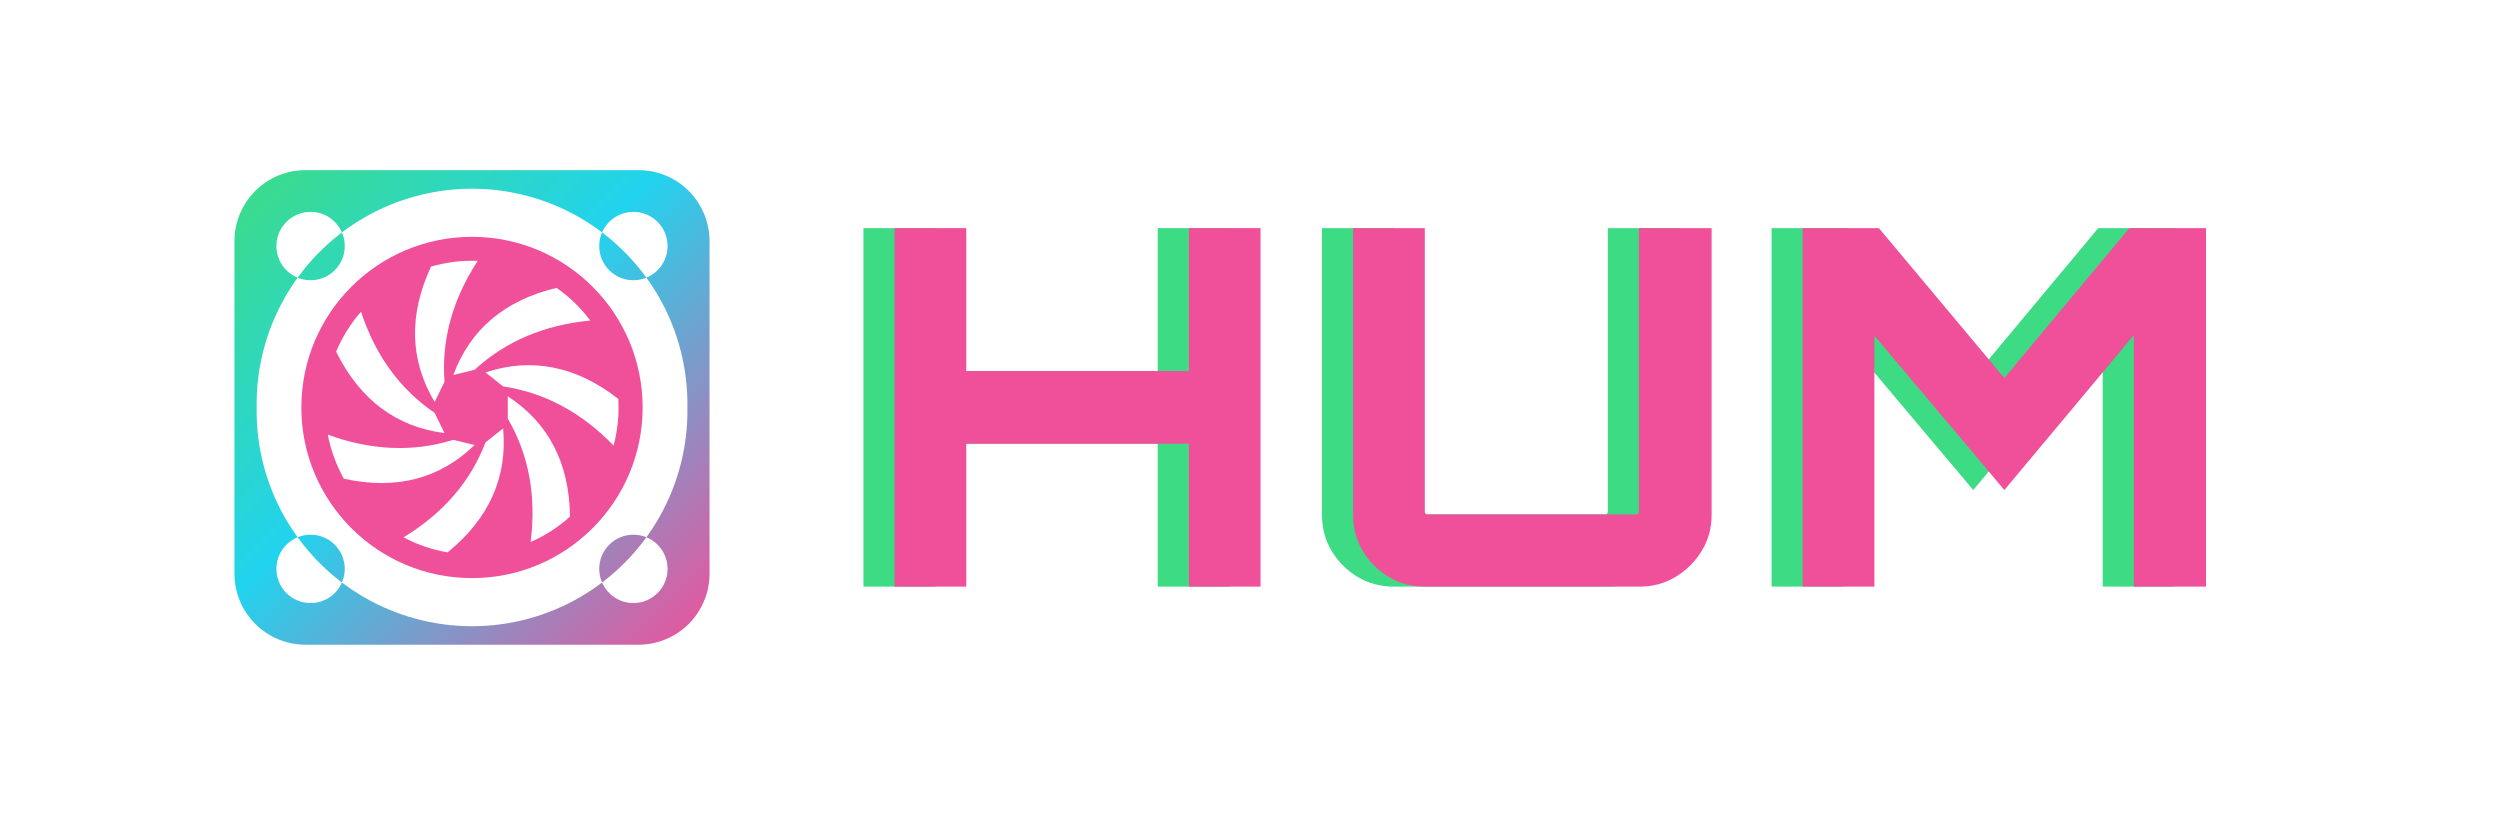
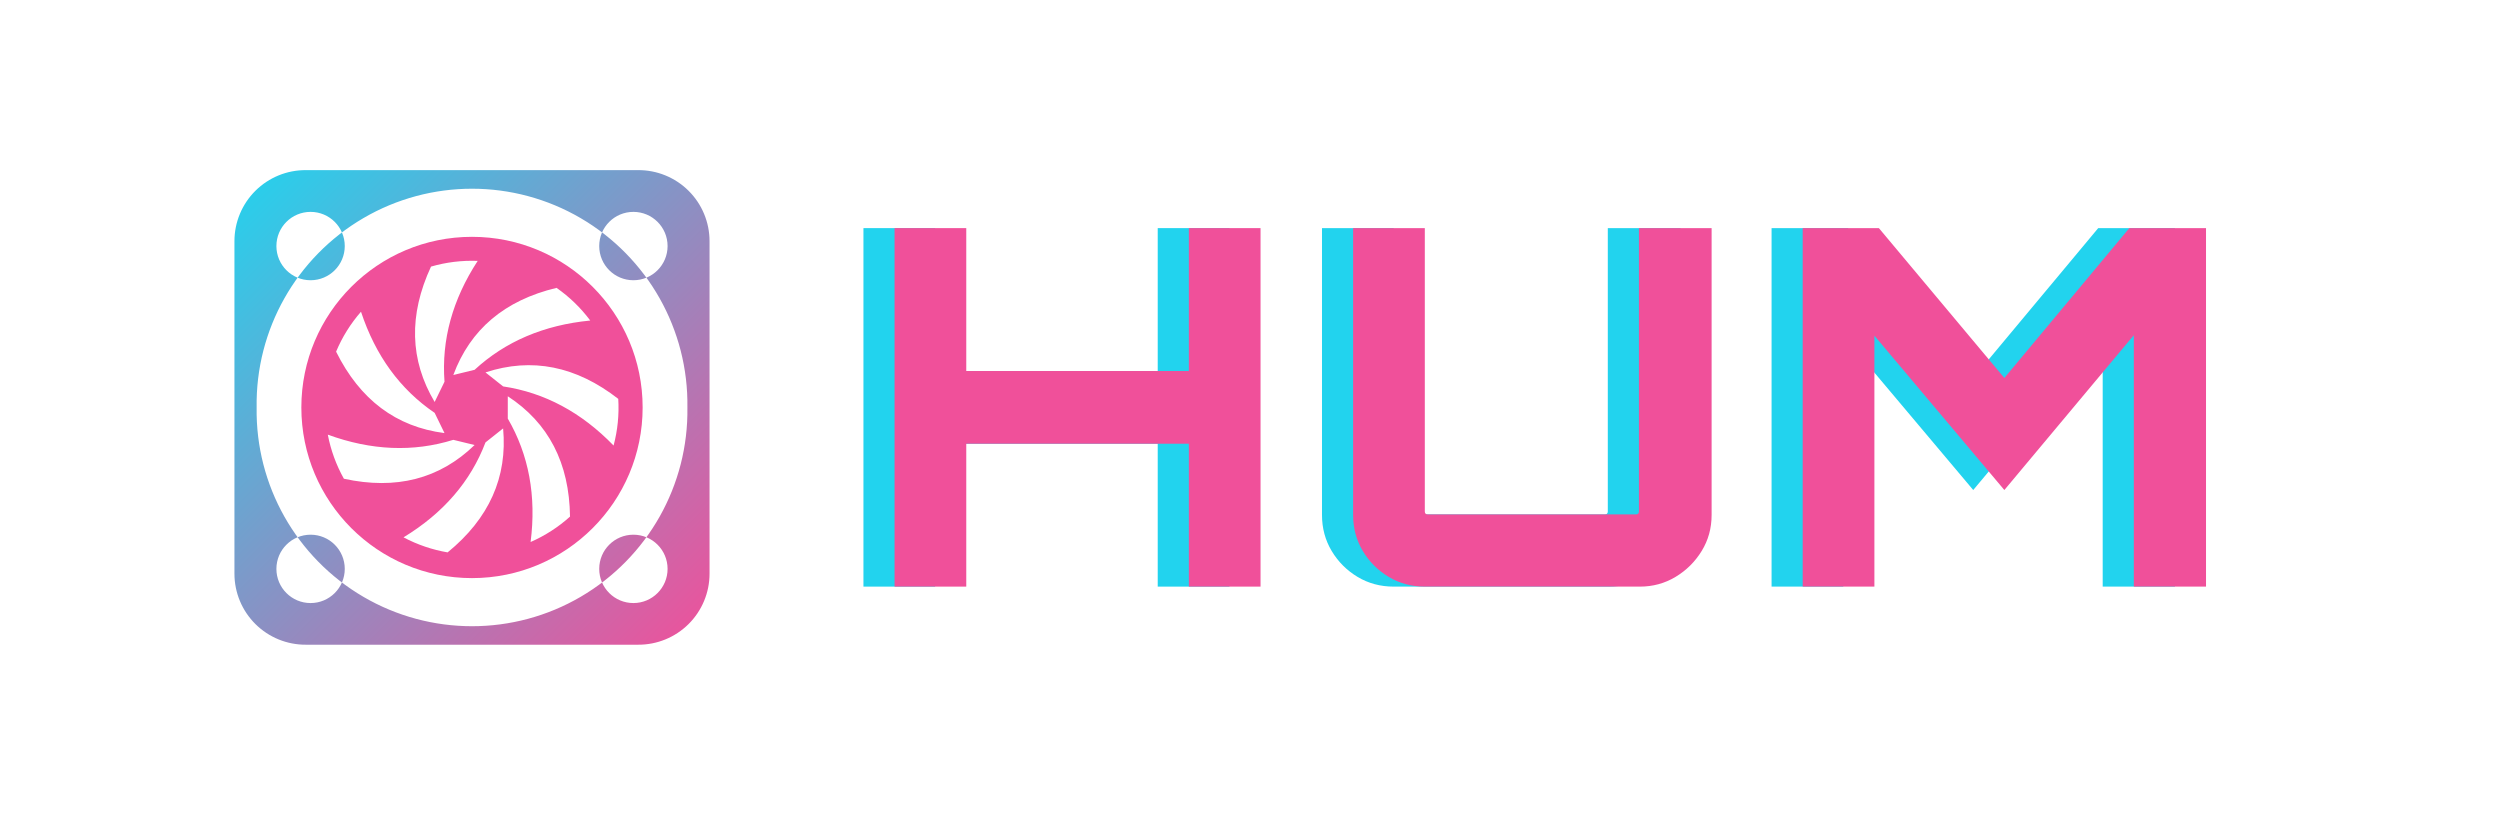
<svg xmlns="http://www.w3.org/2000/svg" width="482" height="157" viewBox="0 0 482 157" fill="none" role="img" aria-label="hum">
  <defs>
    <linearGradient id="g" x1="0" y1="0" x2="1" y2="1">
-       <stop offset="0" stop-color="#3DDC84" />
-       <stop offset="0.45" stop-color="#22D3EE" />
+       <stop offset="0" stop-color="#22D3EE" />
      <stop offset="1" stop-color="#F0509A" />
    </linearGradient>
  </defs>
  <path fill="url(#g)" fill-rule="evenodd" d="M 45.2 46.5 A 13.7 13.7 0 0 1 59.0 32.8 L 123.0 32.8 A 13.7 13.7 0 0 1 136.8 46.5 L 136.8 110.6 A 13.7 13.7 0 0 1 123.0 124.3 L 59.0 124.3 A 13.7 13.7 0 0 1 45.2 110.6 Z M 49.48 78.56 A 41.53 41.53 0 1 0 132.53 78.56 A 41.53 41.53 0 1 0 49.48 78.56 Z M 53.29 47.44 A 6.59 6.59 0 1 0 66.47 47.44 A 6.59 6.59 0 1 0 53.29 47.44 Z M 115.53 47.44 A 6.59 6.59 0 1 0 128.71 47.44 A 6.59 6.59 0 1 0 115.53 47.44 Z M 53.29 109.68 A 6.59 6.59 0 1 0 66.47 109.68 A 6.59 6.59 0 1 0 53.29 109.68 Z M 115.53 109.68 A 6.59 6.59 0 1 0 128.71 109.68 A 6.59 6.59 0 1 0 115.53 109.68 Z" />
  <path fill-rule="evenodd" d="M 58.10 78.56 A 32.90 32.90 0 1 0 123.90 78.56 A 32.90 32.90 0 1 0 58.10 78.56 Z M 97.9 76.4 Q 109.7 84.1 109.9 99.6 A 28.3 28.3 0 0 1 102.3 104.5 Q 104.0 91.2 97.9 80.7 Z M 97.0 82.6 Q 98.3 96.7 86.3 106.5 A 28.3 28.3 0 0 1 77.8 103.6 Q 89.3 96.6 93.6 85.3 Z M 91.5 85.8 Q 81.4 95.6 66.3 92.3 A 28.3 28.3 0 0 1 63.2 83.8 Q 75.8 88.4 87.4 84.8 Z M 85.7 83.5 Q 71.7 81.7 64.8 67.8 A 28.3 28.3 0 0 1 69.6 60.1 Q 73.8 72.8 83.8 79.6 Z M 83.8 77.5 Q 76.6 65.4 83.1 51.4 A 28.3 28.3 0 0 1 92.1 50.3 Q 84.8 61.5 85.7 73.6 Z M 87.4 72.3 Q 92.3 59.1 107.3 55.5 A 28.3 28.3 0 0 1 113.8 61.8 Q 100.4 63.1 91.5 71.3 Z M 93.6 71.8 Q 107.0 67.4 119.2 76.9 A 28.3 28.3 0 0 1 118.3 85.9 Q 109.0 76.3 97.0 74.5 Z" fill="#F0509A" />
-   <g fill="#3DDC84" transform="translate(161.0,113.1) scale(0.096,-0.096)">
+   <g fill="#22D3EE" transform="translate(161.0,113.1) scale(0.096,-0.096)">
    <path d="M57 0V720H201V433H648V720H792V0H648V287H201V0Z" transform="translate(0,0)" />
    <path d="M198 0Q158 0 125.5 19.5Q93 39 73.5 71.5Q54 104 54 144V720H198V151Q198 148 199.5 146.5Q201 145 204 145H622Q625 145 626.5 146.5Q628 148 628 151V720H774V144Q774 104 754.0 71.5Q734 39 701.5 19.5Q669 0 630 0H198Z" transform="translate(923.9167,0)" />
    <path d="M56 0V720H209L461 419L712 720H866V0H721V505L461 194L200 504V0Z" transform="translate(1824.833,0)" />
  </g>
  <g fill="#F0509A" transform="translate(167.0,113.1) scale(0.096,-0.096)">
    <path d="M57 0V720H201V433H648V720H792V0H648V287H201V0Z" transform="translate(0,0)" />
    <path d="M198 0Q158 0 125.5 19.5Q93 39 73.5 71.5Q54 104 54 144V720H198V151Q198 148 199.5 146.5Q201 145 204 145H622Q625 145 626.5 146.5Q628 148 628 151V720H774V144Q774 104 754.0 71.5Q734 39 701.5 19.5Q669 0 630 0H198Z" transform="translate(923.9167,0)" />
    <path d="M56 0V720H209L461 419L712 720H866V0H721V505L461 194L200 504V0Z" transform="translate(1824.833,0)" />
  </g>
</svg>
